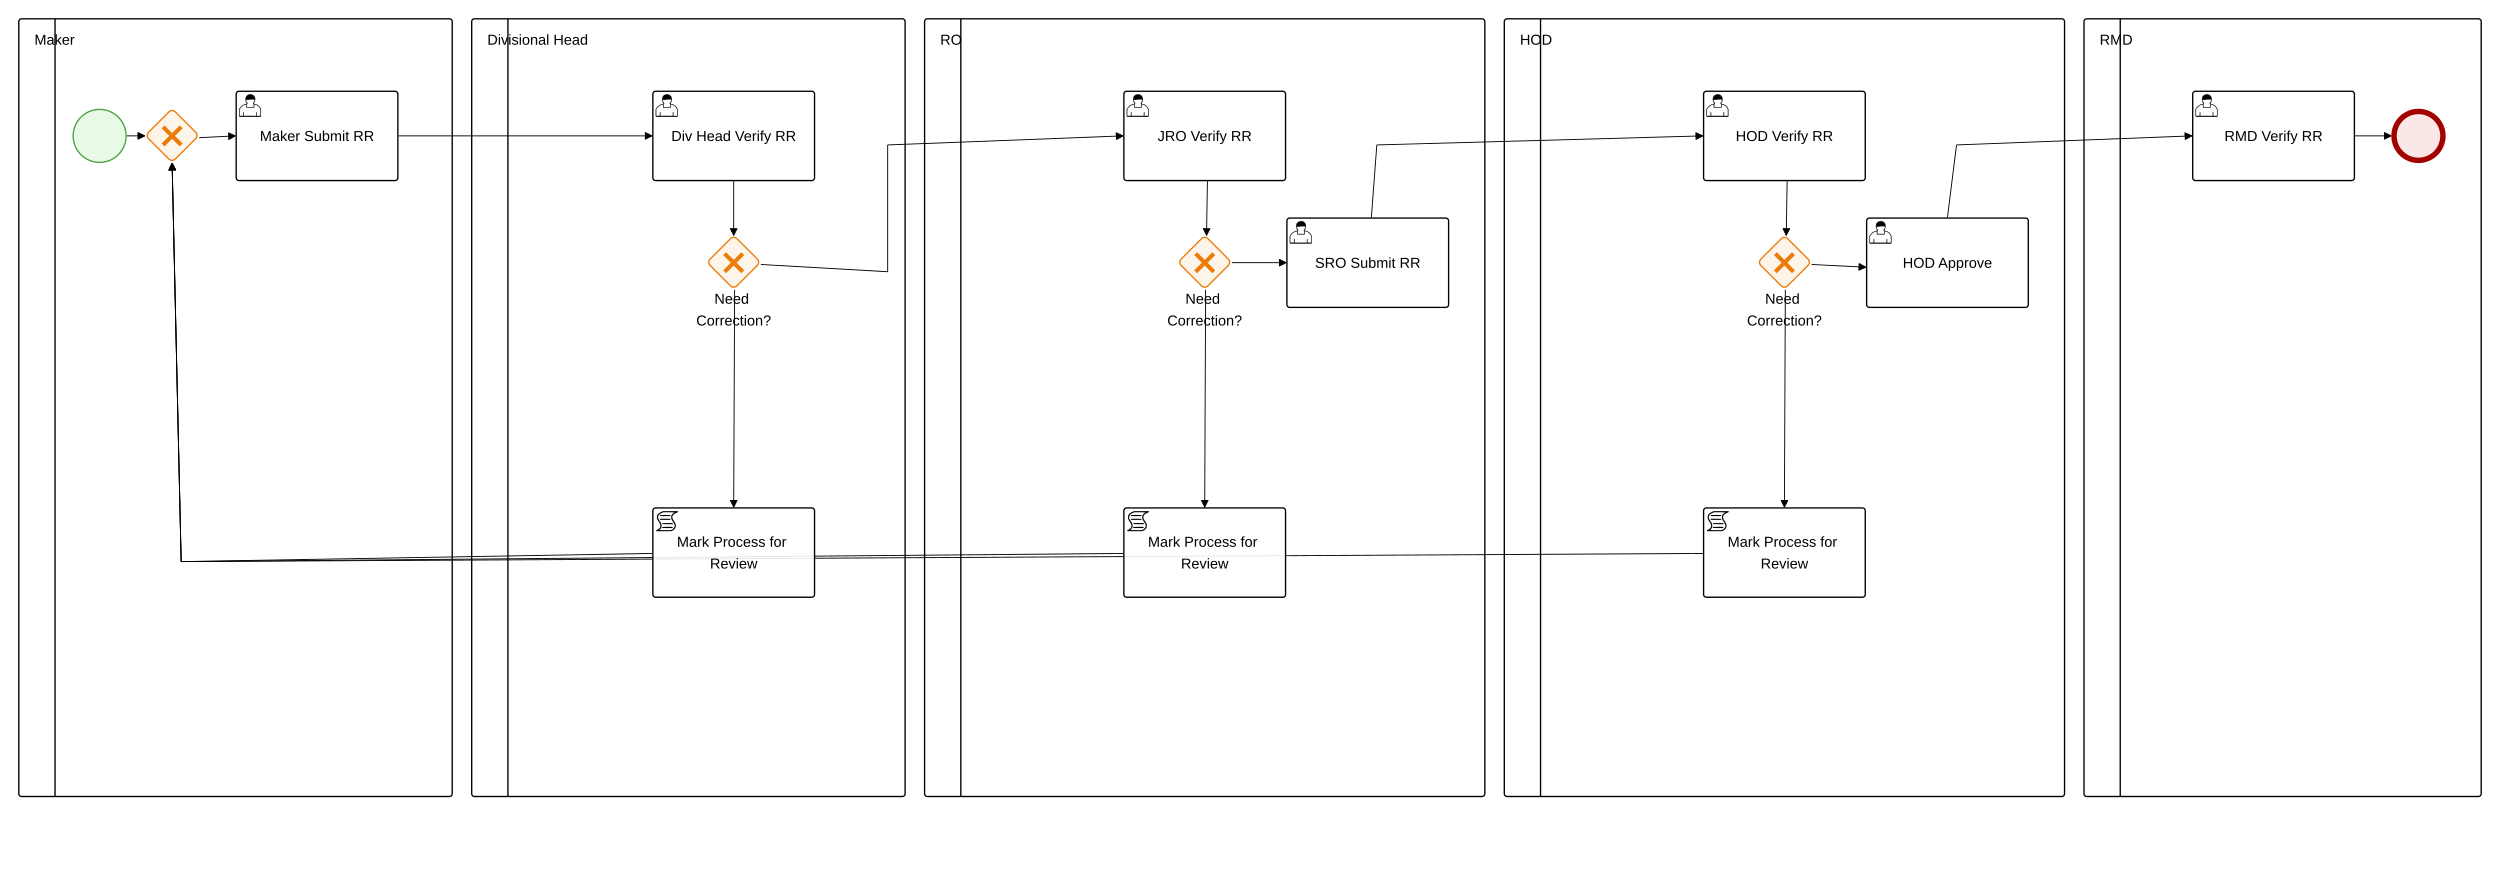
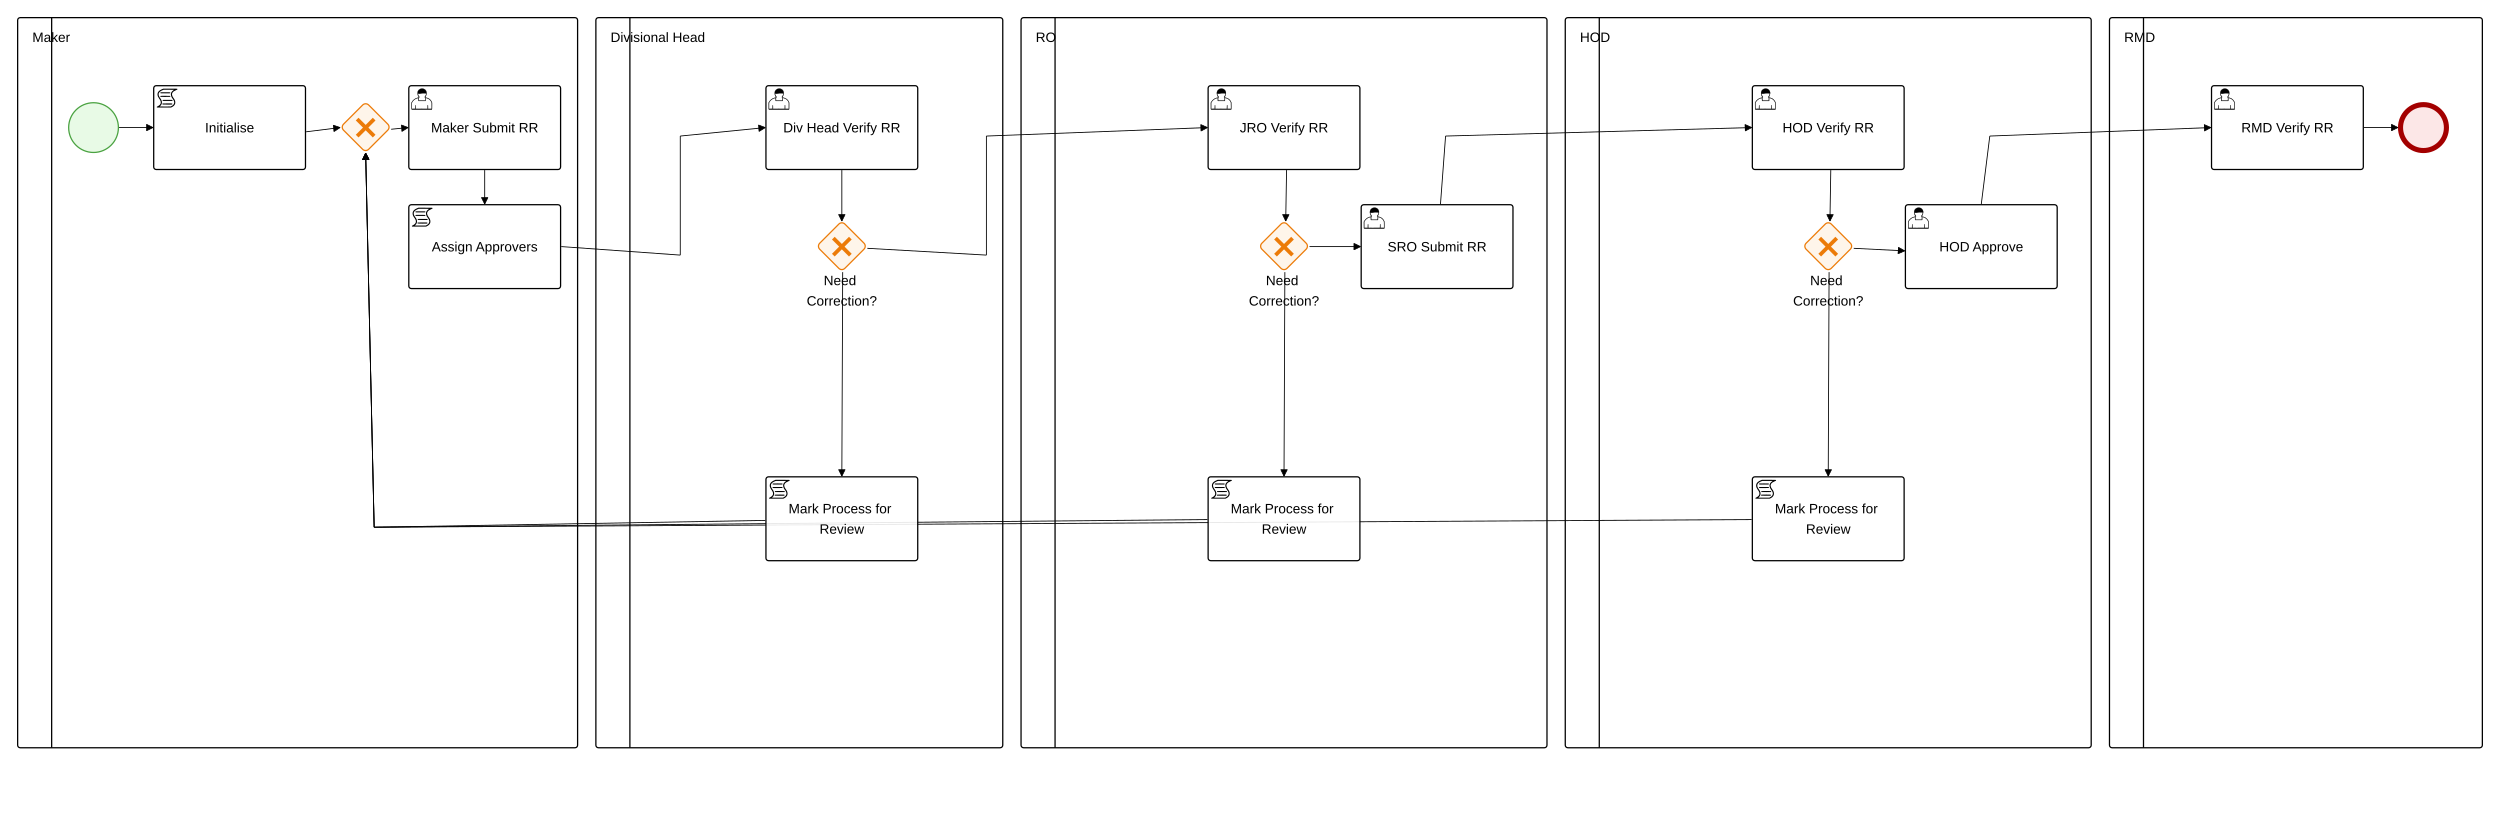
- <svg xmlns="http://www.w3.org/2000/svg" width="2760" height="960">
-   <g transform="translate(380 0)">
+ <svg xmlns="http://www.w3.org/2000/svg" width="2940" height="960">
+   <g transform="translate(560 0)">
    <defs>
      <marker id="closed-circle-at-center" viewBox="0 0 10 10" refX="5" refY="5" markerUnits="userSpaceOnUse" markerWidth="8" markerHeight="8" orient="auto-start-reverse">
        <circle cx="5" cy="5" r="5" fill="context-fill" stroke="context-stroke" />
      </marker>
      <marker id="closed-circle-at-border" viewBox="0 0 10 10" refX="10" refY="5" markerUnits="userSpaceOnUse" markerWidth="8" markerHeight="8" orient="auto-start-reverse">
        <circle cx="5" cy="5" r="5" fill="context-fill" stroke="context-stroke" />
      </marker>
      <marker id="closed-arrow" viewBox="0 0 10 10" refX="10" refY="5" markerUnits="userSpaceOnUse" markerWidth="8" markerHeight="8" orient="auto-start-reverse">
        <path d="M 0 0 L 10 5 L 0 10 z" fill="context-fill" stroke="context-stroke" />
      </marker>
      <marker id="open-arrow" viewBox="0 0 10 10" refX="10" refY="5" markerUnits="userSpaceOnUse" markerWidth="8" markerHeight="8" orient="auto-start-reverse">
        <path d="M 0,0 L 10,5 M 10,5 L 0,10" stroke="black" />
      </marker>
    </defs>
    <path marker-end="url(#closed-arrow)" d="M 430,200 L 430,260" style="stroke-width: 1; stroke: black;" />
-     <path marker-end="url(#closed-arrow)" d="M 60,150 L 340,150" style="stroke-width: 1; stroke: black;" />
    <path marker-end="url(#closed-arrow)" d="M 953,200 L 952,260" style="stroke-width: 1; stroke: black;" />
    <path marker-end="url(#closed-arrow)" d="M 460,292 L 600,300 M 600,300 L 600,160 M 600,160 L 860,150" style="stroke-width: 1; stroke: black;" />
    <path marker-end="url(#closed-arrow)" d="M 980,290 L 1040,290" style="stroke-width: 1; stroke: black;" />
    <path marker-end="url(#closed-arrow)" d="M 1593,200 L 1592,260" style="stroke-width: 1; stroke: black;" />
    <path marker-end="url(#closed-arrow)" d="M 1620,292 L 1680,295" style="stroke-width: 1; stroke: black;" />
    <path marker-end="url(#closed-arrow)" d="M 1134,240 L 1140,160 M 1140,160 L 1500,150" style="stroke-width: 1; stroke: black;" />
    <path marker-end="url(#closed-arrow)" d="M 1770,240 L 1780,160 M 1780,160 L 2040,150" style="stroke-width: 1; stroke: black;" />
    <path marker-end="url(#closed-arrow)" d="M 2220,150 L 2260,150" style="stroke-width: 1; stroke: black;" />
-     <path marker-end="url(#closed-arrow)" d="M -240,150 L -220,150" style="stroke-width: 1; stroke: black;" />
-     <path marker-end="url(#closed-arrow)" d="M -160,152 L -120,150" style="stroke-width: 1; stroke: black;" />
-     <path marker-end="url(#closed-arrow)" d="M 340,611 L -180,620 M -180,620 L -190,180" style="stroke-width: 1; stroke: black;" />
+     <path marker-end="url(#closed-arrow)" d="M -100,152 L -80,150" style="stroke-width: 1; stroke: black;" />
+     <path marker-end="url(#closed-arrow)" d="M 340,612 L -120,620 M -120,620 L -130,180" style="stroke-width: 1; stroke: black;" />
    <path marker-end="url(#closed-arrow)" d="M 431,320 L 430,560" style="stroke-width: 1; stroke: black;" />
    <path marker-end="url(#closed-arrow)" d="M 951,320 L 950,560" style="stroke-width: 1; stroke: black;" />
-     <path marker-end="url(#closed-arrow)" d="M 860,611 L -180,620 M -180,620 L -190,180" style="stroke-width: 1; stroke: black;" />
+     <path marker-end="url(#closed-arrow)" d="M 860,611 L -120,620 M -120,620 L -130,180" style="stroke-width: 1; stroke: black;" />
    <path marker-end="url(#closed-arrow)" d="M 1591,320 L 1590,560" style="stroke-width: 1; stroke: black;" />
-     <path marker-end="url(#closed-arrow)" d="M 1500,611 L -180,620 M -180,620 L -190,180" style="stroke-width: 1; stroke: black;" />
+     <path marker-end="url(#closed-arrow)" d="M 1500,611 L -120,620 M -120,620 L -130,180" style="stroke-width: 1; stroke: black;" />
+     <path marker-end="url(#closed-arrow)" d="M 10,200 L 10,240" style="stroke-width: 1; stroke: black;" />
+     <path marker-end="url(#closed-arrow)" d="M 100,290 L 240,300 M 240,300 L 240,160 M 240,160 L 340,150" style="stroke-width: 1; stroke: black;" />
+     <path marker-end="url(#closed-arrow)" d="M -420,150 L -380,150" style="stroke-width: 1; stroke: black;" />
+     <path marker-end="url(#closed-arrow)" d="M -200,155 L -160,150" style="stroke-width: 1; stroke: black;" />
    <g data-kie-bpmn-node-id="_642F15CA-E5A5-4658-9738-D7E73B8EB295">
      <rect x="640.75" y="20.75" width="618.5" height="858.6" stroke-width="1.5" fill="transparent" stroke="rgba(0, 0, 0, 1)" stroke-linejoin="round" rx="3" ry="3" class="xyflow-react-kie-diagram--node-containerNode-visibleRect" />
      <line x1="680.75" y1="20.75" x2="680.75" y2="879.35" stroke="rgba(0, 0, 0, 1)" stroke-width="1.5" />
      <rect x="650" y="30" width="600" height="840.1" stroke-width="20" fill="transparent" stroke="transparent" stroke-linejoin="round" rx="0" ry="0" class="xyflow-react-kie-diagram--node-containerNode-interactionRect" />
      <svg x="0" y="calc(1.5em * 0)" style="overflow: visible;">
        <text transform="translate(658,38)" text-anchor="start" style="font-family: arial; font-size: 16px; line-height: 1.5em;">
          <tspan x="0" dy="0.71em">RO</tspan>
        </text>
      </svg>
    </g>
    <g data-kie-bpmn-node-id="_894A15C9-461D-4A80-A59A-A288CA766D9F">
      <rect x="1920.75" y="20.75" width="438.5" height="858.6" stroke-width="1.5" fill="transparent" stroke="rgba(0, 0, 0, 1)" stroke-linejoin="round" rx="3" ry="3" class="xyflow-react-kie-diagram--node-containerNode-visibleRect" />
      <line x1="1960.75" y1="20.75" x2="1960.75" y2="879.35" stroke="rgba(0, 0, 0, 1)" stroke-width="1.5" />
      <rect x="1930" y="30" width="420" height="840.1" stroke-width="20" fill="transparent" stroke="transparent" stroke-linejoin="round" rx="0" ry="0" class="xyflow-react-kie-diagram--node-containerNode-interactionRect" />
      <svg x="0" y="calc(1.5em * 0)" style="overflow: visible;">
        <text transform="translate(1938,38)" text-anchor="start" style="font-family: arial; font-size: 16px; line-height: 1.5em;">
          <tspan x="0" dy="0.71em">RMD</tspan>
        </text>
      </svg>
    </g>
    <g data-kie-bpmn-node-id="_4596C719-44BC-4A6E-B9C6-B6E047354CF3">
      <rect x="140.75" y="20.75" width="478.5" height="858.6" stroke-width="1.5" fill="transparent" stroke="rgba(0, 0, 0, 1)" stroke-linejoin="round" rx="3" ry="3" class="xyflow-react-kie-diagram--node-containerNode-visibleRect" />
      <line x1="180.75" y1="20.75" x2="180.75" y2="879.35" stroke="rgba(0, 0, 0, 1)" stroke-width="1.5" />
      <rect x="150" y="30" width="460" height="840.1" stroke-width="20" fill="transparent" stroke="transparent" stroke-linejoin="round" rx="0" ry="0" class="xyflow-react-kie-diagram--node-containerNode-interactionRect" />
      <svg x="0" y="calc(1.5em * 0)" style="overflow: visible;">
        <text transform="translate(158,38)" text-anchor="start" style="font-family: arial; font-size: 16px; line-height: 1.5em;">
          <tspan x="0" dy="0.71em">Divisional Head</tspan>
        </text>
      </svg>
    </g>
    <g data-kie-bpmn-node-id="_218BE1CB-1FDD-4AAD-9D0B-7F1AB9BA8E63">
-       <rect x="-359.25" y="20.75" width="478.5" height="858.6" stroke-width="1.5" fill="transparent" stroke="rgba(0, 0, 0, 1)" stroke-linejoin="round" rx="3" ry="3" class="xyflow-react-kie-diagram--node-containerNode-visibleRect" />
-       <line x1="-319.25" y1="20.75" x2="-319.25" y2="879.35" stroke="rgba(0, 0, 0, 1)" stroke-width="1.5" />
-       <rect x="-350" y="30" width="460" height="840.1" stroke-width="20" fill="transparent" stroke="transparent" stroke-linejoin="round" rx="0" ry="0" class="xyflow-react-kie-diagram--node-containerNode-interactionRect" />
-       <svg x="0" y="calc(1.5em * 0)" style="overflow: visible;">
-         <text transform="translate(-342,38)" text-anchor="start" style="font-family: arial; font-size: 16px; line-height: 1.5em;">
+       <rect x="-539.25" y="20.75" width="658.5" height="858.6" stroke-width="1.5" fill="transparent" stroke="rgba(0, 0, 0, 1)" stroke-linejoin="round" rx="3" ry="3" class="xyflow-react-kie-diagram--node-containerNode-visibleRect" />
+       <line x1="-499.25" y1="20.75" x2="-499.25" y2="879.35" stroke="rgba(0, 0, 0, 1)" stroke-width="1.5" />
+       <rect x="-530" y="30" width="640" height="840.1" stroke-width="20" fill="transparent" stroke="transparent" stroke-linejoin="round" rx="0" ry="0" class="xyflow-react-kie-diagram--node-containerNode-interactionRect" />
+       <svg x="0" y="calc(1.5em * 0)" style="overflow: visible;">
+         <text transform="translate(-522,38)" text-anchor="start" style="font-family: arial; font-size: 16px; line-height: 1.5em;">
          <tspan x="0" dy="0.71em">Maker</tspan>
        </text>
      </svg>
    </g>
    <g data-kie-bpmn-node-id="_C291EF57-55A5-41AE-87EB-44F8674D31F9">
      <rect x="1280.75" y="20.75" width="618.5" height="858.6" stroke-width="1.5" fill="transparent" stroke="rgba(0, 0, 0, 1)" stroke-linejoin="round" rx="3" ry="3" class="xyflow-react-kie-diagram--node-containerNode-visibleRect" />
      <line x1="1320.75" y1="20.75" x2="1320.75" y2="879.35" stroke="rgba(0, 0, 0, 1)" stroke-width="1.5" />
      <rect x="1290" y="30" width="600" height="840.1" stroke-width="20" fill="transparent" stroke="transparent" stroke-linejoin="round" rx="0" ry="0" class="xyflow-react-kie-diagram--node-containerNode-interactionRect" />
      <svg x="0" y="calc(1.5em * 0)" style="overflow: visible;">
        <text transform="translate(1298,38)" text-anchor="start" style="font-family: arial; font-size: 16px; line-height: 1.5em;">
          <tspan x="0" dy="0.71em">HOD</tspan>
        </text>
      </svg>
    </g>
    <g data-kie-bpmn-node-id="_F37DF12F-2C90-4492-BB4F-102047D35890">
-       <circle cx="-270" cy="150.05" stroke-width="1.5" width="58.5" height="58.6" fill="#e8fae6" stroke="#4aa241" stroke-linejoin="round" r="29.25" />
+       <circle cx="-450" cy="150.05" stroke-width="1.5" width="58.5" height="58.6" fill="#e8fae6" stroke="#4aa241" stroke-linejoin="round" r="29.25" />
    </g>
    <g data-kie-bpmn-node-id="_DB6511C3-530F-4D9B-B789-1D8DC62AEE70">
-       <rect x="-119.25" y="100.75" stroke-width="1.5" width="178.5" height="98.6" fill="rgba(255, 255, 255, 0.9)" stroke="rgba(0, 0, 0, 1)" stroke-linejoin="round" rx="3" ry="3" />
-       <g transform="translate(-116.25, 103.75)">
-         <svg version="1.0" width="25" height="25.651" viewBox="0 0 269 276" preserveAspectRatio="xMidYMid meet">
-           <g transform="translate(0, 276) scale(0.1, -0.1)" stroke="black" stroke-width="25">
-             <path d="M1310 2724 c-160 -26 -279 -82 -372 -176 -76 -77 -118 -153 -142         -255 -44 -196 6 -453 121 -614 18 -26 33 -51 33 -56 0 -24 -44 -45 -116 -58         -319 -57 -613 -271 -777 -566 l-37 -66 2 -414 3 -414 23 -3 c16 -3 22 -10 22         -28 l0 -24 1258 0 1257 0 18 43 c15 38 17 84 17 437 l0 394 -32 85 c-62 165         -212 341 -374 438 -82 49 -222 101 -324 118 -84 15 -130 34 -130 55 0 4 21 42         48 86 72 120 101 217 128 430 8 58 -22 197 -57 270 -55 112 -149 207 -250 252         -114 50 -247 78 -319 66z m416 -614 c75 -7 134 -16 141 -23 10 -10 10 -27 -1         -82 -7 -39 -17 -79 -21 -90 -26 -71 -72 -149 -120 -204 -62 -70 -62 -63 2         -132 l33 -35 -2 -175 -3 -174 -400 0 -400 0 -3 173 -2 173 40 46 c22 25 40 52         40 60 0 7 -17 32 -39 56 -43 47 -101 136 -119 182 -21 54 -44 177 -36 185 5 5         27 2 49 -6 60 -22 273 -11 335 18 75 36 274 46 506 28z m194 -600 c275 -54         533 -270 626 -527 27 -74 30 -103 12 -104 -10 0 -10 -2 0 -6 9 -4 12 -86 12         -364 l0 -359 -229 0 -230 0 -1 220 c0 121 -3 227 -6 235 -7 17 -30 20 -39 5         -3 -6 -6 -97 -5 -203 0 -106 -3 -207 -6 -225 l-7 -32 -736 2 c-580 2 -736 6         -737 16 -1 6 -2 109 -3 227 -1 186 -3 216 -17 222 -8 3 -19 2 -24 -3 -5 -5         -10 -110 -12 -234 l-3 -225 -223 -3 -222 -2 0 387 0 388 39 67 c105 180 259         327 446 427 79 43 219 89 280 93 48 3 50 2 56 -27 4 -16 7 -98 8 -181 1 -129         3 -153 17 -158 20 -8 842 -8 872 0 22 6 22 8 22 188 0 101 3 186 6 189 4 4 16         5 28 2 12 -2 46 -9 76 -15z" />
-           </g>
-         </svg>
-       </g>
-       <svg x="0" y="calc(1.5em * 0)" style="overflow: visible;">
-         <text transform="translate(-30,150)" text-anchor="middle" style="font-family: arial; font-size: 16px; line-height: 1.5em;">
+       <rect x="-79.25" y="100.75" stroke-width="1.5" width="178.5" height="98.6" fill="rgba(255, 255, 255, 0.9)" stroke="rgba(0, 0, 0, 1)" stroke-linejoin="round" rx="3" ry="3" />
+       <g transform="translate(-76.25, 103.75)">
+         <svg version="1.0" width="25" height="25.651" viewBox="0 0 269 276" preserveAspectRatio="xMidYMid meet">
+           <g transform="translate(0, 276) scale(0.1, -0.1)" stroke="black" stroke-width="25">
+             <path d="M1310 2724 c-160 -26 -279 -82 -372 -176 -76 -77 -118 -153 -142         -255 -44 -196 6 -453 121 -614 18 -26 33 -51 33 -56 0 -24 -44 -45 -116 -58         -319 -57 -613 -271 -777 -566 l-37 -66 2 -414 3 -414 23 -3 c16 -3 22 -10 22         -28 l0 -24 1258 0 1257 0 18 43 c15 38 17 84 17 437 l0 394 -32 85 c-62 165         -212 341 -374 438 -82 49 -222 101 -324 118 -84 15 -130 34 -130 55 0 4 21 42         48 86 72 120 101 217 128 430 8 58 -22 197 -57 270 -55 112 -149 207 -250 252         -114 50 -247 78 -319 66z m416 -614 c75 -7 134 -16 141 -23 10 -10 10 -27 -1         -82 -7 -39 -17 -79 -21 -90 -26 -71 -72 -149 -120 -204 -62 -70 -62 -63 2         -132 l33 -35 -2 -175 -3 -174 -400 0 -400 0 -3 173 -2 173 40 46 c22 25 40 52         40 60 0 7 -17 32 -39 56 -43 47 -101 136 -119 182 -21 54 -44 177 -36 185 5 5         27 2 49 -6 60 -22 273 -11 335 18 75 36 274 46 506 28z m194 -600 c275 -54         533 -270 626 -527 27 -74 30 -103 12 -104 -10 0 -10 -2 0 -6 9 -4 12 -86 12         -364 l0 -359 -229 0 -230 0 -1 220 c0 121 -3 227 -6 235 -7 17 -30 20 -39 5         -3 -6 -6 -97 -5 -203 0 -106 -3 -207 -6 -225 l-7 -32 -736 2 c-580 2 -736 6         -737 16 -1 6 -2 109 -3 227 -1 186 -3 216 -17 222 -8 3 -19 2 -24 -3 -5 -5         -10 -110 -12 -234 l-3 -225 -223 -3 -222 -2 0 387 0 388 39 67 c105 180 259         327 446 427 79 43 219 89 280 93 48 3 50 2 56 -27 4 -16 7 -98 8 -181 1 -129         3 -153 17 -158 20 -8 842 -8 872 0 22 6 22 8 22 188 0 101 3 186 6 189 4 4 16         5 28 2 12 -2 46 -9 76 -15z" />
+           </g>
+         </svg>
+       </g>
+       <svg x="0" y="calc(1.5em * 0)" style="overflow: visible;">
+         <text transform="translate(10,150)" text-anchor="middle" style="font-family: arial; font-size: 16px; line-height: 1.5em;">
          <tspan x="0" dy="0.355em">Maker Submit RR</tspan>
        </text>
      </svg>
    </g>
    <g data-kie-bpmn-node-id="_DE0A504F-8E6A-4BD7-8000-5DFFF2191422">
      <rect x="340.75" y="100.75" stroke-width="1.5" width="178.5" height="98.6" fill="rgba(255, 255, 255, 0.9)" stroke="rgba(0, 0, 0, 1)" stroke-linejoin="round" rx="3" ry="3" />
      <g transform="translate(343.75, 103.75)">
        <svg version="1.0" width="25" height="25.651" viewBox="0 0 269 276" preserveAspectRatio="xMidYMid meet">
          <g transform="translate(0, 276) scale(0.1, -0.1)" stroke="black" stroke-width="25">
            <path d="M1310 2724 c-160 -26 -279 -82 -372 -176 -76 -77 -118 -153 -142         -255 -44 -196 6 -453 121 -614 18 -26 33 -51 33 -56 0 -24 -44 -45 -116 -58         -319 -57 -613 -271 -777 -566 l-37 -66 2 -414 3 -414 23 -3 c16 -3 22 -10 22         -28 l0 -24 1258 0 1257 0 18 43 c15 38 17 84 17 437 l0 394 -32 85 c-62 165         -212 341 -374 438 -82 49 -222 101 -324 118 -84 15 -130 34 -130 55 0 4 21 42         48 86 72 120 101 217 128 430 8 58 -22 197 -57 270 -55 112 -149 207 -250 252         -114 50 -247 78 -319 66z m416 -614 c75 -7 134 -16 141 -23 10 -10 10 -27 -1         -82 -7 -39 -17 -79 -21 -90 -26 -71 -72 -149 -120 -204 -62 -70 -62 -63 2         -132 l33 -35 -2 -175 -3 -174 -400 0 -400 0 -3 173 -2 173 40 46 c22 25 40 52         40 60 0 7 -17 32 -39 56 -43 47 -101 136 -119 182 -21 54 -44 177 -36 185 5 5         27 2 49 -6 60 -22 273 -11 335 18 75 36 274 46 506 28z m194 -600 c275 -54         533 -270 626 -527 27 -74 30 -103 12 -104 -10 0 -10 -2 0 -6 9 -4 12 -86 12         -364 l0 -359 -229 0 -230 0 -1 220 c0 121 -3 227 -6 235 -7 17 -30 20 -39 5         -3 -6 -6 -97 -5 -203 0 -106 -3 -207 -6 -225 l-7 -32 -736 2 c-580 2 -736 6         -737 16 -1 6 -2 109 -3 227 -1 186 -3 216 -17 222 -8 3 -19 2 -24 -3 -5 -5         -10 -110 -12 -234 l-3 -225 -223 -3 -222 -2 0 387 0 388 39 67 c105 180 259         327 446 427 79 43 219 89 280 93 48 3 50 2 56 -27 4 -16 7 -98 8 -181 1 -129         3 -153 17 -158 20 -8 842 -8 872 0 22 6 22 8 22 188 0 101 3 186 6 189 4 4 16         5 28 2 12 -2 46 -9 76 -15z" />
          </g>
        </svg>
      </g>
      <svg x="0" y="calc(1.5em * 0)" style="overflow: visible;">
        <text transform="translate(430,150)" text-anchor="middle" style="font-family: arial; font-size: 16px; line-height: 1.5em;">
          <tspan x="0" dy="0.355em">Div Head Verify RR</tspan>
        </text>
      </svg>
    </g>
    <g data-kie-bpmn-node-id="_9477168A-A2C7-4290-A4E2-BAC5F30BB0F3">
      <rect x="408.75" y="268.75" transform="rotate(45,430,290.05)" stroke-width="1.5" width="41.786" height="41.857" fill="#fef5ea" stroke="#ec7b08" stroke-linejoin="round" rx="5" ry="5" />
      <line x1="420" y1="280.05" x2="440" y2="300.05" stroke="#ec7b08" stroke-width="4.5" />
      <line x1="440" y1="280.05" x2="420" y2="300.05" stroke="#ec7b08" stroke-width="4.5" />
      <svg x="0" y="calc(1.5em * 0)" style="overflow: visible;">
        <text transform="translate(430,324)" text-anchor="middle" style="font-family: arial; font-size: 16px; line-height: 1.5em;">
          <tspan x="0" dy="0.71em">Need</tspan>
          <tspan x="0" dy="1.5em">Correction?</tspan>
        </text>
      </svg>
    </g>
    <g data-kie-bpmn-node-id="_18F8C933-387A-41A7-A7C0-BFB670B66BF1">
      <rect x="340.75" y="560.75" stroke-width="1.5" width="178.5" height="98.6" fill="rgba(255, 255, 255, 0.9)" stroke="rgba(0, 0, 0, 1)" stroke-linejoin="round" rx="3" ry="3" />
      <g transform="translate(343.75, 563.75)">
        <svg version="1.0" width="25" height="22.718" viewBox="0 0 252 229" preserveAspectRatio="xMidYMid meet">
          <g transform="translate(0, 229) scale(0.1, -0.1)" fill="black" stroke="none">
            <path d="M730 2196 c-241 -98 -407 -212 -496 -342 -103 -152 -117 -357 -37         -544 38 -90 92 -185 138 -242 74 -92 128 -182 166 -278 30 -77 34 -95 34 -185         0 -94 -2 -104 -34 -167 -18 -37 -56 -90 -83 -119 -55 -55 -168 -134 -245 -169         -83 -37 -98 -48 -107 -74 -6 -17 -6 -34 2 -51 l12 -25 837 0 838 0 100 50         c174 86 288 191 352 323 45 92 57 155 50 266 -10 169 -76 322 -214 494 -95         118 -162 267 -178 393 -9 68 18 173 60 239 71 112 230 222 430 299 139 54 155         65 155 112 0 67 45 64 -860 63 l-815 0 -105 -43z m1370 -93 c0 -5 -26 -24 -58         -43 -31 -19 -95 -73 -142 -120 -95 -95 -140 -172 -160 -278 -35 -175 40 -420         181 -593 101 -124 162 -236 193 -357 20 -77 20 -131 2 -197 -43 -156 -136         -253 -346 -362 l-55 -28 -647 -3 c-357 -1 -648 0 -648 4 0 4 34 40 75 81 127         127 175 238 175 404 0 174 -68 335 -228 541 -46 60 -116 192 -142 268 -6 19         -14 73 -17 120 -4 70 -2 95 15 143 54 152 208 277 471 383 l106 42 613 1 c336         1 612 -2 612 -6z" />
            <path d="M502 1794 c-28 -19 -30 -74 -4 -97 17 -15 72 -17 579 -17 530 0 561         1 576 18 23 25 21 68 -3 92 -20 20 -33 20 -573 20 -484 0 -555 -2 -575 -16z" />
            <path d="M497 1372 c-25 -27 -22 -78 5 -96 20 -14 91 -16 573 -16 612 0 595         -2 595 64 0 69 26 66 -597 66 -530 0 -561 -1 -576 -18z" />
            <path d="M767 892 c-10 -10 -17 -33 -17 -50 0 -64 -14 -62 600 -60 l553 3 19         26 c21 28 18 57 -8 84 -13 13 -90 15 -573 15 -528 0 -559 -1 -574 -18z" />
            <path d="M758 479 c-47 -27 -42 -95 8 -118 18 -8 183 -11 558 -11 524 0 534 0         560 21 32 25 35 70 6 99 -20 20 -33 20 -567 20 -351 0 -554 -4 -565 -11z" />
          </g>
        </svg>
      </g>
      <svg x="0" y="calc(1.5em * 0)" style="overflow: visible;">
        <text transform="translate(430,610)" text-anchor="middle" style="font-family: arial; font-size: 16px; line-height: 1.5em;">
          <tspan x="0" dy="-0.395em">Mark Process for</tspan>
          <tspan x="0" dy="1.5em">Review</tspan>
        </text>
      </svg>
    </g>
    <g data-kie-bpmn-node-id="_E82B11A3-F055-4091-AB9E-6869B67ACE6E">
      <rect x="860.75" y="100.75" stroke-width="1.5" width="178.5" height="98.6" fill="rgba(255, 255, 255, 0.9)" stroke="rgba(0, 0, 0, 1)" stroke-linejoin="round" rx="3" ry="3" />
      <g transform="translate(863.75, 103.75)">
        <svg version="1.0" width="25" height="25.651" viewBox="0 0 269 276" preserveAspectRatio="xMidYMid meet">
          <g transform="translate(0, 276) scale(0.1, -0.1)" stroke="black" stroke-width="25">
            <path d="M1310 2724 c-160 -26 -279 -82 -372 -176 -76 -77 -118 -153 -142         -255 -44 -196 6 -453 121 -614 18 -26 33 -51 33 -56 0 -24 -44 -45 -116 -58         -319 -57 -613 -271 -777 -566 l-37 -66 2 -414 3 -414 23 -3 c16 -3 22 -10 22         -28 l0 -24 1258 0 1257 0 18 43 c15 38 17 84 17 437 l0 394 -32 85 c-62 165         -212 341 -374 438 -82 49 -222 101 -324 118 -84 15 -130 34 -130 55 0 4 21 42         48 86 72 120 101 217 128 430 8 58 -22 197 -57 270 -55 112 -149 207 -250 252         -114 50 -247 78 -319 66z m416 -614 c75 -7 134 -16 141 -23 10 -10 10 -27 -1         -82 -7 -39 -17 -79 -21 -90 -26 -71 -72 -149 -120 -204 -62 -70 -62 -63 2         -132 l33 -35 -2 -175 -3 -174 -400 0 -400 0 -3 173 -2 173 40 46 c22 25 40 52         40 60 0 7 -17 32 -39 56 -43 47 -101 136 -119 182 -21 54 -44 177 -36 185 5 5         27 2 49 -6 60 -22 273 -11 335 18 75 36 274 46 506 28z m194 -600 c275 -54         533 -270 626 -527 27 -74 30 -103 12 -104 -10 0 -10 -2 0 -6 9 -4 12 -86 12         -364 l0 -359 -229 0 -230 0 -1 220 c0 121 -3 227 -6 235 -7 17 -30 20 -39 5         -3 -6 -6 -97 -5 -203 0 -106 -3 -207 -6 -225 l-7 -32 -736 2 c-580 2 -736 6         -737 16 -1 6 -2 109 -3 227 -1 186 -3 216 -17 222 -8 3 -19 2 -24 -3 -5 -5         -10 -110 -12 -234 l-3 -225 -223 -3 -222 -2 0 387 0 388 39 67 c105 180 259         327 446 427 79 43 219 89 280 93 48 3 50 2 56 -27 4 -16 7 -98 8 -181 1 -129         3 -153 17 -158 20 -8 842 -8 872 0 22 6 22 8 22 188 0 101 3 186 6 189 4 4 16         5 28 2 12 -2 46 -9 76 -15z" />
          </g>
        </svg>
      </g>
      <svg x="0" y="calc(1.5em * 0)" style="overflow: visible;">
        <text transform="translate(950,150)" text-anchor="middle" style="font-family: arial; font-size: 16px; line-height: 1.5em;">
          <tspan x="0" dy="0.355em">JRO Verify RR</tspan>
        </text>
      </svg>
    </g>
    <g data-kie-bpmn-node-id="_F8071055-52F6-4F5D-BE9E-00C51CC97456">
      <rect x="928.75" y="268.75" transform="rotate(45,950,290.05)" stroke-width="1.5" width="41.786" height="41.857" fill="#fef5ea" stroke="#ec7b08" stroke-linejoin="round" rx="5" ry="5" />
      <line x1="940" y1="280.05" x2="960" y2="300.05" stroke="#ec7b08" stroke-width="4.5" />
      <line x1="960" y1="280.05" x2="940" y2="300.05" stroke="#ec7b08" stroke-width="4.5" />
      <svg x="0" y="calc(1.5em * 0)" style="overflow: visible;">
        <text transform="translate(950,324)" text-anchor="middle" style="font-family: arial; font-size: 16px; line-height: 1.5em;">
          <tspan x="0" dy="0.71em">Need</tspan>
          <tspan x="0" dy="1.5em">Correction?</tspan>
        </text>
      </svg>
    </g>
    <g data-kie-bpmn-node-id="_A73C6F1E-9D94-4734-8B96-6C413A67B347">
      <rect x="860.75" y="560.75" stroke-width="1.5" width="178.5" height="98.6" fill="rgba(255, 255, 255, 0.9)" stroke="rgba(0, 0, 0, 1)" stroke-linejoin="round" rx="3" ry="3" />
      <g transform="translate(863.75, 563.75)">
        <svg version="1.0" width="25" height="22.718" viewBox="0 0 252 229" preserveAspectRatio="xMidYMid meet">
          <g transform="translate(0, 229) scale(0.1, -0.1)" fill="black" stroke="none">
            <path d="M730 2196 c-241 -98 -407 -212 -496 -342 -103 -152 -117 -357 -37         -544 38 -90 92 -185 138 -242 74 -92 128 -182 166 -278 30 -77 34 -95 34 -185         0 -94 -2 -104 -34 -167 -18 -37 -56 -90 -83 -119 -55 -55 -168 -134 -245 -169         -83 -37 -98 -48 -107 -74 -6 -17 -6 -34 2 -51 l12 -25 837 0 838 0 100 50         c174 86 288 191 352 323 45 92 57 155 50 266 -10 169 -76 322 -214 494 -95         118 -162 267 -178 393 -9 68 18 173 60 239 71 112 230 222 430 299 139 54 155         65 155 112 0 67 45 64 -860 63 l-815 0 -105 -43z m1370 -93 c0 -5 -26 -24 -58         -43 -31 -19 -95 -73 -142 -120 -95 -95 -140 -172 -160 -278 -35 -175 40 -420         181 -593 101 -124 162 -236 193 -357 20 -77 20 -131 2 -197 -43 -156 -136         -253 -346 -362 l-55 -28 -647 -3 c-357 -1 -648 0 -648 4 0 4 34 40 75 81 127         127 175 238 175 404 0 174 -68 335 -228 541 -46 60 -116 192 -142 268 -6 19         -14 73 -17 120 -4 70 -2 95 15 143 54 152 208 277 471 383 l106 42 613 1 c336         1 612 -2 612 -6z" />
            <path d="M502 1794 c-28 -19 -30 -74 -4 -97 17 -15 72 -17 579 -17 530 0 561         1 576 18 23 25 21 68 -3 92 -20 20 -33 20 -573 20 -484 0 -555 -2 -575 -16z" />
            <path d="M497 1372 c-25 -27 -22 -78 5 -96 20 -14 91 -16 573 -16 612 0 595         -2 595 64 0 69 26 66 -597 66 -530 0 -561 -1 -576 -18z" />
            <path d="M767 892 c-10 -10 -17 -33 -17 -50 0 -64 -14 -62 600 -60 l553 3 19         26 c21 28 18 57 -8 84 -13 13 -90 15 -573 15 -528 0 -559 -1 -574 -18z" />
            <path d="M758 479 c-47 -27 -42 -95 8 -118 18 -8 183 -11 558 -11 524 0 534 0         560 21 32 25 35 70 6 99 -20 20 -33 20 -567 20 -351 0 -554 -4 -565 -11z" />
          </g>
        </svg>
      </g>
      <svg x="0" y="calc(1.5em * 0)" style="overflow: visible;">
        <text transform="translate(950,610)" text-anchor="middle" style="font-family: arial; font-size: 16px; line-height: 1.5em;">
          <tspan x="0" dy="-0.395em">Mark Process for</tspan>
          <tspan x="0" dy="1.5em">Review</tspan>
        </text>
      </svg>
    </g>
    <g data-kie-bpmn-node-id="_1C18E257-48C8-4832-91D9-C1FCC57190C5">
      <rect x="1040.75" y="240.75" stroke-width="1.5" width="178.5" height="98.6" fill="rgba(255, 255, 255, 0.9)" stroke="rgba(0, 0, 0, 1)" stroke-linejoin="round" rx="3" ry="3" />
      <g transform="translate(1043.75, 243.75)">
        <svg version="1.0" width="25" height="25.651" viewBox="0 0 269 276" preserveAspectRatio="xMidYMid meet">
          <g transform="translate(0, 276) scale(0.1, -0.1)" stroke="black" stroke-width="25">
            <path d="M1310 2724 c-160 -26 -279 -82 -372 -176 -76 -77 -118 -153 -142         -255 -44 -196 6 -453 121 -614 18 -26 33 -51 33 -56 0 -24 -44 -45 -116 -58         -319 -57 -613 -271 -777 -566 l-37 -66 2 -414 3 -414 23 -3 c16 -3 22 -10 22         -28 l0 -24 1258 0 1257 0 18 43 c15 38 17 84 17 437 l0 394 -32 85 c-62 165         -212 341 -374 438 -82 49 -222 101 -324 118 -84 15 -130 34 -130 55 0 4 21 42         48 86 72 120 101 217 128 430 8 58 -22 197 -57 270 -55 112 -149 207 -250 252         -114 50 -247 78 -319 66z m416 -614 c75 -7 134 -16 141 -23 10 -10 10 -27 -1         -82 -7 -39 -17 -79 -21 -90 -26 -71 -72 -149 -120 -204 -62 -70 -62 -63 2         -132 l33 -35 -2 -175 -3 -174 -400 0 -400 0 -3 173 -2 173 40 46 c22 25 40 52         40 60 0 7 -17 32 -39 56 -43 47 -101 136 -119 182 -21 54 -44 177 -36 185 5 5         27 2 49 -6 60 -22 273 -11 335 18 75 36 274 46 506 28z m194 -600 c275 -54         533 -270 626 -527 27 -74 30 -103 12 -104 -10 0 -10 -2 0 -6 9 -4 12 -86 12         -364 l0 -359 -229 0 -230 0 -1 220 c0 121 -3 227 -6 235 -7 17 -30 20 -39 5         -3 -6 -6 -97 -5 -203 0 -106 -3 -207 -6 -225 l-7 -32 -736 2 c-580 2 -736 6         -737 16 -1 6 -2 109 -3 227 -1 186 -3 216 -17 222 -8 3 -19 2 -24 -3 -5 -5         -10 -110 -12 -234 l-3 -225 -223 -3 -222 -2 0 387 0 388 39 67 c105 180 259         327 446 427 79 43 219 89 280 93 48 3 50 2 56 -27 4 -16 7 -98 8 -181 1 -129         3 -153 17 -158 20 -8 842 -8 872 0 22 6 22 8 22 188 0 101 3 186 6 189 4 4 16         5 28 2 12 -2 46 -9 76 -15z" />
          </g>
        </svg>
      </g>
      <svg x="0" y="calc(1.5em * 0)" style="overflow: visible;">
        <text transform="translate(1130,290)" text-anchor="middle" style="font-family: arial; font-size: 16px; line-height: 1.5em;">
          <tspan x="0" dy="0.355em">SRO Submit RR</tspan>
        </text>
      </svg>
    </g>
    <g data-kie-bpmn-node-id="_D4D21E2A-9D22-4A2E-80DB-7E70D1232116">
      <rect x="1500.75" y="100.75" stroke-width="1.5" width="178.5" height="98.6" fill="rgba(255, 255, 255, 0.9)" stroke="rgba(0, 0, 0, 1)" stroke-linejoin="round" rx="3" ry="3" />
      <g transform="translate(1503.75, 103.75)">
        <svg version="1.0" width="25" height="25.651" viewBox="0 0 269 276" preserveAspectRatio="xMidYMid meet">
          <g transform="translate(0, 276) scale(0.1, -0.1)" stroke="black" stroke-width="25">
            <path d="M1310 2724 c-160 -26 -279 -82 -372 -176 -76 -77 -118 -153 -142         -255 -44 -196 6 -453 121 -614 18 -26 33 -51 33 -56 0 -24 -44 -45 -116 -58         -319 -57 -613 -271 -777 -566 l-37 -66 2 -414 3 -414 23 -3 c16 -3 22 -10 22         -28 l0 -24 1258 0 1257 0 18 43 c15 38 17 84 17 437 l0 394 -32 85 c-62 165         -212 341 -374 438 -82 49 -222 101 -324 118 -84 15 -130 34 -130 55 0 4 21 42         48 86 72 120 101 217 128 430 8 58 -22 197 -57 270 -55 112 -149 207 -250 252         -114 50 -247 78 -319 66z m416 -614 c75 -7 134 -16 141 -23 10 -10 10 -27 -1         -82 -7 -39 -17 -79 -21 -90 -26 -71 -72 -149 -120 -204 -62 -70 -62 -63 2         -132 l33 -35 -2 -175 -3 -174 -400 0 -400 0 -3 173 -2 173 40 46 c22 25 40 52         40 60 0 7 -17 32 -39 56 -43 47 -101 136 -119 182 -21 54 -44 177 -36 185 5 5         27 2 49 -6 60 -22 273 -11 335 18 75 36 274 46 506 28z m194 -600 c275 -54         533 -270 626 -527 27 -74 30 -103 12 -104 -10 0 -10 -2 0 -6 9 -4 12 -86 12         -364 l0 -359 -229 0 -230 0 -1 220 c0 121 -3 227 -6 235 -7 17 -30 20 -39 5         -3 -6 -6 -97 -5 -203 0 -106 -3 -207 -6 -225 l-7 -32 -736 2 c-580 2 -736 6         -737 16 -1 6 -2 109 -3 227 -1 186 -3 216 -17 222 -8 3 -19 2 -24 -3 -5 -5         -10 -110 -12 -234 l-3 -225 -223 -3 -222 -2 0 387 0 388 39 67 c105 180 259         327 446 427 79 43 219 89 280 93 48 3 50 2 56 -27 4 -16 7 -98 8 -181 1 -129         3 -153 17 -158 20 -8 842 -8 872 0 22 6 22 8 22 188 0 101 3 186 6 189 4 4 16         5 28 2 12 -2 46 -9 76 -15z" />
          </g>
        </svg>
      </g>
      <svg x="0" y="calc(1.5em * 0)" style="overflow: visible;">
        <text transform="translate(1590,150)" text-anchor="middle" style="font-family: arial; font-size: 16px; line-height: 1.5em;">
          <tspan x="0" dy="0.355em">HOD Verify RR</tspan>
        </text>
      </svg>
    </g>
    <g data-kie-bpmn-node-id="_B1CA7113-6053-4EB8-A714-F214C0D1E051">
      <rect x="1568.75" y="268.75" transform="rotate(45,1590,290.05)" stroke-width="1.5" width="41.786" height="41.857" fill="#fef5ea" stroke="#ec7b08" stroke-linejoin="round" rx="5" ry="5" />
      <line x1="1580" y1="280.05" x2="1600" y2="300.05" stroke="#ec7b08" stroke-width="4.5" />
      <line x1="1600" y1="280.05" x2="1580" y2="300.05" stroke="#ec7b08" stroke-width="4.5" />
      <svg x="0" y="calc(1.5em * 0)" style="overflow: visible;">
        <text transform="translate(1590,324)" text-anchor="middle" style="font-family: arial; font-size: 16px; line-height: 1.5em;">
          <tspan x="0" dy="0.71em">Need</tspan>
          <tspan x="0" dy="1.5em">Correction?</tspan>
        </text>
      </svg>
    </g>
    <g data-kie-bpmn-node-id="_F222CB4E-A07A-409D-9F65-AC1790C5293F">
      <rect x="1500.75" y="560.75" stroke-width="1.5" width="178.5" height="98.6" fill="rgba(255, 255, 255, 0.9)" stroke="rgba(0, 0, 0, 1)" stroke-linejoin="round" rx="3" ry="3" />
      <g transform="translate(1503.75, 563.75)">
        <svg version="1.0" width="25" height="22.718" viewBox="0 0 252 229" preserveAspectRatio="xMidYMid meet">
          <g transform="translate(0, 229) scale(0.1, -0.1)" fill="black" stroke="none">
            <path d="M730 2196 c-241 -98 -407 -212 -496 -342 -103 -152 -117 -357 -37         -544 38 -90 92 -185 138 -242 74 -92 128 -182 166 -278 30 -77 34 -95 34 -185         0 -94 -2 -104 -34 -167 -18 -37 -56 -90 -83 -119 -55 -55 -168 -134 -245 -169         -83 -37 -98 -48 -107 -74 -6 -17 -6 -34 2 -51 l12 -25 837 0 838 0 100 50         c174 86 288 191 352 323 45 92 57 155 50 266 -10 169 -76 322 -214 494 -95         118 -162 267 -178 393 -9 68 18 173 60 239 71 112 230 222 430 299 139 54 155         65 155 112 0 67 45 64 -860 63 l-815 0 -105 -43z m1370 -93 c0 -5 -26 -24 -58         -43 -31 -19 -95 -73 -142 -120 -95 -95 -140 -172 -160 -278 -35 -175 40 -420         181 -593 101 -124 162 -236 193 -357 20 -77 20 -131 2 -197 -43 -156 -136         -253 -346 -362 l-55 -28 -647 -3 c-357 -1 -648 0 -648 4 0 4 34 40 75 81 127         127 175 238 175 404 0 174 -68 335 -228 541 -46 60 -116 192 -142 268 -6 19         -14 73 -17 120 -4 70 -2 95 15 143 54 152 208 277 471 383 l106 42 613 1 c336         1 612 -2 612 -6z" />
            <path d="M502 1794 c-28 -19 -30 -74 -4 -97 17 -15 72 -17 579 -17 530 0 561         1 576 18 23 25 21 68 -3 92 -20 20 -33 20 -573 20 -484 0 -555 -2 -575 -16z" />
            <path d="M497 1372 c-25 -27 -22 -78 5 -96 20 -14 91 -16 573 -16 612 0 595         -2 595 64 0 69 26 66 -597 66 -530 0 -561 -1 -576 -18z" />
            <path d="M767 892 c-10 -10 -17 -33 -17 -50 0 -64 -14 -62 600 -60 l553 3 19         26 c21 28 18 57 -8 84 -13 13 -90 15 -573 15 -528 0 -559 -1 -574 -18z" />
            <path d="M758 479 c-47 -27 -42 -95 8 -118 18 -8 183 -11 558 -11 524 0 534 0         560 21 32 25 35 70 6 99 -20 20 -33 20 -567 20 -351 0 -554 -4 -565 -11z" />
          </g>
        </svg>
      </g>
      <svg x="0" y="calc(1.5em * 0)" style="overflow: visible;">
        <text transform="translate(1590,610)" text-anchor="middle" style="font-family: arial; font-size: 16px; line-height: 1.5em;">
          <tspan x="0" dy="-0.395em">Mark Process for</tspan>
          <tspan x="0" dy="1.5em">Review</tspan>
        </text>
      </svg>
    </g>
    <g data-kie-bpmn-node-id="_86C40E52-AF78-4A55-BD9A-1FA862FAAEA6">
      <rect x="1680.75" y="240.75" stroke-width="1.5" width="178.5" height="98.6" fill="rgba(255, 255, 255, 0.9)" stroke="rgba(0, 0, 0, 1)" stroke-linejoin="round" rx="3" ry="3" />
      <g transform="translate(1683.75, 243.75)">
        <svg version="1.0" width="25" height="25.651" viewBox="0 0 269 276" preserveAspectRatio="xMidYMid meet">
          <g transform="translate(0, 276) scale(0.1, -0.1)" stroke="black" stroke-width="25">
            <path d="M1310 2724 c-160 -26 -279 -82 -372 -176 -76 -77 -118 -153 -142         -255 -44 -196 6 -453 121 -614 18 -26 33 -51 33 -56 0 -24 -44 -45 -116 -58         -319 -57 -613 -271 -777 -566 l-37 -66 2 -414 3 -414 23 -3 c16 -3 22 -10 22         -28 l0 -24 1258 0 1257 0 18 43 c15 38 17 84 17 437 l0 394 -32 85 c-62 165         -212 341 -374 438 -82 49 -222 101 -324 118 -84 15 -130 34 -130 55 0 4 21 42         48 86 72 120 101 217 128 430 8 58 -22 197 -57 270 -55 112 -149 207 -250 252         -114 50 -247 78 -319 66z m416 -614 c75 -7 134 -16 141 -23 10 -10 10 -27 -1         -82 -7 -39 -17 -79 -21 -90 -26 -71 -72 -149 -120 -204 -62 -70 -62 -63 2         -132 l33 -35 -2 -175 -3 -174 -400 0 -400 0 -3 173 -2 173 40 46 c22 25 40 52         40 60 0 7 -17 32 -39 56 -43 47 -101 136 -119 182 -21 54 -44 177 -36 185 5 5         27 2 49 -6 60 -22 273 -11 335 18 75 36 274 46 506 28z m194 -600 c275 -54         533 -270 626 -527 27 -74 30 -103 12 -104 -10 0 -10 -2 0 -6 9 -4 12 -86 12         -364 l0 -359 -229 0 -230 0 -1 220 c0 121 -3 227 -6 235 -7 17 -30 20 -39 5         -3 -6 -6 -97 -5 -203 0 -106 -3 -207 -6 -225 l-7 -32 -736 2 c-580 2 -736 6         -737 16 -1 6 -2 109 -3 227 -1 186 -3 216 -17 222 -8 3 -19 2 -24 -3 -5 -5         -10 -110 -12 -234 l-3 -225 -223 -3 -222 -2 0 387 0 388 39 67 c105 180 259         327 446 427 79 43 219 89 280 93 48 3 50 2 56 -27 4 -16 7 -98 8 -181 1 -129         3 -153 17 -158 20 -8 842 -8 872 0 22 6 22 8 22 188 0 101 3 186 6 189 4 4 16         5 28 2 12 -2 46 -9 76 -15z" />
          </g>
        </svg>
      </g>
      <svg x="0" y="calc(1.5em * 0)" style="overflow: visible;">
        <text transform="translate(1770,290)" text-anchor="middle" style="font-family: arial; font-size: 16px; line-height: 1.5em;">
          <tspan x="0" dy="0.355em">HOD Approve</tspan>
        </text>
      </svg>
    </g>
    <g data-kie-bpmn-node-id="_3F8D7AD6-3245-49F1-B287-8CF8A18AE0B7">
      <rect x="2040.75" y="100.75" stroke-width="1.5" width="178.5" height="98.6" fill="rgba(255, 255, 255, 0.9)" stroke="rgba(0, 0, 0, 1)" stroke-linejoin="round" rx="3" ry="3" />
      <g transform="translate(2043.75, 103.75)">
        <svg version="1.0" width="25" height="25.651" viewBox="0 0 269 276" preserveAspectRatio="xMidYMid meet">
          <g transform="translate(0, 276) scale(0.1, -0.1)" stroke="black" stroke-width="25">
            <path d="M1310 2724 c-160 -26 -279 -82 -372 -176 -76 -77 -118 -153 -142         -255 -44 -196 6 -453 121 -614 18 -26 33 -51 33 -56 0 -24 -44 -45 -116 -58         -319 -57 -613 -271 -777 -566 l-37 -66 2 -414 3 -414 23 -3 c16 -3 22 -10 22         -28 l0 -24 1258 0 1257 0 18 43 c15 38 17 84 17 437 l0 394 -32 85 c-62 165         -212 341 -374 438 -82 49 -222 101 -324 118 -84 15 -130 34 -130 55 0 4 21 42         48 86 72 120 101 217 128 430 8 58 -22 197 -57 270 -55 112 -149 207 -250 252         -114 50 -247 78 -319 66z m416 -614 c75 -7 134 -16 141 -23 10 -10 10 -27 -1         -82 -7 -39 -17 -79 -21 -90 -26 -71 -72 -149 -120 -204 -62 -70 -62 -63 2         -132 l33 -35 -2 -175 -3 -174 -400 0 -400 0 -3 173 -2 173 40 46 c22 25 40 52         40 60 0 7 -17 32 -39 56 -43 47 -101 136 -119 182 -21 54 -44 177 -36 185 5 5         27 2 49 -6 60 -22 273 -11 335 18 75 36 274 46 506 28z m194 -600 c275 -54         533 -270 626 -527 27 -74 30 -103 12 -104 -10 0 -10 -2 0 -6 9 -4 12 -86 12         -364 l0 -359 -229 0 -230 0 -1 220 c0 121 -3 227 -6 235 -7 17 -30 20 -39 5         -3 -6 -6 -97 -5 -203 0 -106 -3 -207 -6 -225 l-7 -32 -736 2 c-580 2 -736 6         -737 16 -1 6 -2 109 -3 227 -1 186 -3 216 -17 222 -8 3 -19 2 -24 -3 -5 -5         -10 -110 -12 -234 l-3 -225 -223 -3 -222 -2 0 387 0 388 39 67 c105 180 259         327 446 427 79 43 219 89 280 93 48 3 50 2 56 -27 4 -16 7 -98 8 -181 1 -129         3 -153 17 -158 20 -8 842 -8 872 0 22 6 22 8 22 188 0 101 3 186 6 189 4 4 16         5 28 2 12 -2 46 -9 76 -15z" />
          </g>
        </svg>
      </g>
      <svg x="0" y="calc(1.5em * 0)" style="overflow: visible;">
        <text transform="translate(2130,150)" text-anchor="middle" style="font-family: arial; font-size: 16px; line-height: 1.5em;">
          <tspan x="0" dy="0.355em">RMD Verify RR</tspan>
        </text>
      </svg>
    </g>
    <g data-kie-bpmn-node-id="_B11A0D64-CFF4-4698-A0E7-B49B918B525C">
      <circle cx="2290" cy="150.05" stroke-width="6" width="54" height="54.1" fill="#fce7e7" stroke="#a30000" stroke-linejoin="round" r="27" />
    </g>
    <g data-kie-bpmn-node-id="_83ECC640-A7A7-4CE0-914C-D9FBA3CD0928">
-       <rect x="-211.25" y="128.75" transform="rotate(45,-190,150.05)" stroke-width="1.5" width="41.786" height="41.857" fill="#fef5ea" stroke="#ec7b08" stroke-linejoin="round" rx="5" ry="5" />
-       <line x1="-200" y1="140.05" x2="-180" y2="160.05" stroke="#ec7b08" stroke-width="4.5" />
-       <line x1="-180" y1="140.05" x2="-200" y2="160.05" stroke="#ec7b08" stroke-width="4.5" />
+       <rect x="-151.25" y="128.75" transform="rotate(45,-130,150.05)" stroke-width="1.5" width="41.786" height="41.857" fill="#fef5ea" stroke="#ec7b08" stroke-linejoin="round" rx="5" ry="5" />
+       <line x1="-140" y1="140.05" x2="-120" y2="160.05" stroke="#ec7b08" stroke-width="4.5" />
+       <line x1="-120" y1="140.05" x2="-140" y2="160.05" stroke="#ec7b08" stroke-width="4.5" />
+     </g>
+     <g data-kie-bpmn-node-id="_B0D002C4-2DFE-4F34-B75D-D684C307014D">
+       <rect x="-79.25" y="240.75" stroke-width="1.5" width="178.5" height="98.6" fill="rgba(255, 255, 255, 0.9)" stroke="rgba(0, 0, 0, 1)" stroke-linejoin="round" rx="3" ry="3" />
+       <g transform="translate(-76.25, 243.75)">
+         <svg version="1.0" width="25" height="22.718" viewBox="0 0 252 229" preserveAspectRatio="xMidYMid meet">
+           <g transform="translate(0, 229) scale(0.1, -0.1)" fill="black" stroke="none">
+             <path d="M730 2196 c-241 -98 -407 -212 -496 -342 -103 -152 -117 -357 -37         -544 38 -90 92 -185 138 -242 74 -92 128 -182 166 -278 30 -77 34 -95 34 -185         0 -94 -2 -104 -34 -167 -18 -37 -56 -90 -83 -119 -55 -55 -168 -134 -245 -169         -83 -37 -98 -48 -107 -74 -6 -17 -6 -34 2 -51 l12 -25 837 0 838 0 100 50         c174 86 288 191 352 323 45 92 57 155 50 266 -10 169 -76 322 -214 494 -95         118 -162 267 -178 393 -9 68 18 173 60 239 71 112 230 222 430 299 139 54 155         65 155 112 0 67 45 64 -860 63 l-815 0 -105 -43z m1370 -93 c0 -5 -26 -24 -58         -43 -31 -19 -95 -73 -142 -120 -95 -95 -140 -172 -160 -278 -35 -175 40 -420         181 -593 101 -124 162 -236 193 -357 20 -77 20 -131 2 -197 -43 -156 -136         -253 -346 -362 l-55 -28 -647 -3 c-357 -1 -648 0 -648 4 0 4 34 40 75 81 127         127 175 238 175 404 0 174 -68 335 -228 541 -46 60 -116 192 -142 268 -6 19         -14 73 -17 120 -4 70 -2 95 15 143 54 152 208 277 471 383 l106 42 613 1 c336         1 612 -2 612 -6z" />
+             <path d="M502 1794 c-28 -19 -30 -74 -4 -97 17 -15 72 -17 579 -17 530 0 561         1 576 18 23 25 21 68 -3 92 -20 20 -33 20 -573 20 -484 0 -555 -2 -575 -16z" />
+             <path d="M497 1372 c-25 -27 -22 -78 5 -96 20 -14 91 -16 573 -16 612 0 595         -2 595 64 0 69 26 66 -597 66 -530 0 -561 -1 -576 -18z" />
+             <path d="M767 892 c-10 -10 -17 -33 -17 -50 0 -64 -14 -62 600 -60 l553 3 19         26 c21 28 18 57 -8 84 -13 13 -90 15 -573 15 -528 0 -559 -1 -574 -18z" />
+             <path d="M758 479 c-47 -27 -42 -95 8 -118 18 -8 183 -11 558 -11 524 0 534 0         560 21 32 25 35 70 6 99 -20 20 -33 20 -567 20 -351 0 -554 -4 -565 -11z" />
+           </g>
+         </svg>
+       </g>
+       <svg x="0" y="calc(1.5em * 0)" style="overflow: visible;">
+         <text transform="translate(10,290)" text-anchor="middle" style="font-family: arial; font-size: 16px; line-height: 1.5em;">
+           <tspan x="0" dy="0.355em">Assign Approvers</tspan>
+         </text>
+       </svg>
+     </g>
+     <g data-kie-bpmn-node-id="_0A87A8D7-2339-4201-8BE6-79E8ADF30572">
+       <rect x="-379.25" y="100.75" stroke-width="1.5" width="178.5" height="98.6" fill="rgba(255, 255, 255, 0.9)" stroke="rgba(0, 0, 0, 1)" stroke-linejoin="round" rx="3" ry="3" />
+       <g transform="translate(-376.25, 103.75)">
+         <svg version="1.0" width="25" height="22.718" viewBox="0 0 252 229" preserveAspectRatio="xMidYMid meet">
+           <g transform="translate(0, 229) scale(0.1, -0.1)" fill="black" stroke="none">
+             <path d="M730 2196 c-241 -98 -407 -212 -496 -342 -103 -152 -117 -357 -37         -544 38 -90 92 -185 138 -242 74 -92 128 -182 166 -278 30 -77 34 -95 34 -185         0 -94 -2 -104 -34 -167 -18 -37 -56 -90 -83 -119 -55 -55 -168 -134 -245 -169         -83 -37 -98 -48 -107 -74 -6 -17 -6 -34 2 -51 l12 -25 837 0 838 0 100 50         c174 86 288 191 352 323 45 92 57 155 50 266 -10 169 -76 322 -214 494 -95         118 -162 267 -178 393 -9 68 18 173 60 239 71 112 230 222 430 299 139 54 155         65 155 112 0 67 45 64 -860 63 l-815 0 -105 -43z m1370 -93 c0 -5 -26 -24 -58         -43 -31 -19 -95 -73 -142 -120 -95 -95 -140 -172 -160 -278 -35 -175 40 -420         181 -593 101 -124 162 -236 193 -357 20 -77 20 -131 2 -197 -43 -156 -136         -253 -346 -362 l-55 -28 -647 -3 c-357 -1 -648 0 -648 4 0 4 34 40 75 81 127         127 175 238 175 404 0 174 -68 335 -228 541 -46 60 -116 192 -142 268 -6 19         -14 73 -17 120 -4 70 -2 95 15 143 54 152 208 277 471 383 l106 42 613 1 c336         1 612 -2 612 -6z" />
+             <path d="M502 1794 c-28 -19 -30 -74 -4 -97 17 -15 72 -17 579 -17 530 0 561         1 576 18 23 25 21 68 -3 92 -20 20 -33 20 -573 20 -484 0 -555 -2 -575 -16z" />
+             <path d="M497 1372 c-25 -27 -22 -78 5 -96 20 -14 91 -16 573 -16 612 0 595         -2 595 64 0 69 26 66 -597 66 -530 0 -561 -1 -576 -18z" />
+             <path d="M767 892 c-10 -10 -17 -33 -17 -50 0 -64 -14 -62 600 -60 l553 3 19         26 c21 28 18 57 -8 84 -13 13 -90 15 -573 15 -528 0 -559 -1 -574 -18z" />
+             <path d="M758 479 c-47 -27 -42 -95 8 -118 18 -8 183 -11 558 -11 524 0 534 0         560 21 32 25 35 70 6 99 -20 20 -33 20 -567 20 -351 0 -554 -4 -565 -11z" />
+           </g>
+         </svg>
+       </g>
+       <svg x="0" y="calc(1.5em * 0)" style="overflow: visible;">
+         <text transform="translate(-290,150)" text-anchor="middle" style="font-family: arial; font-size: 16px; line-height: 1.5em;">
+           <tspan x="0" dy="0.355em">Initialise</tspan>
+         </text>
+       </svg>
    </g>
  </g>
</svg>
